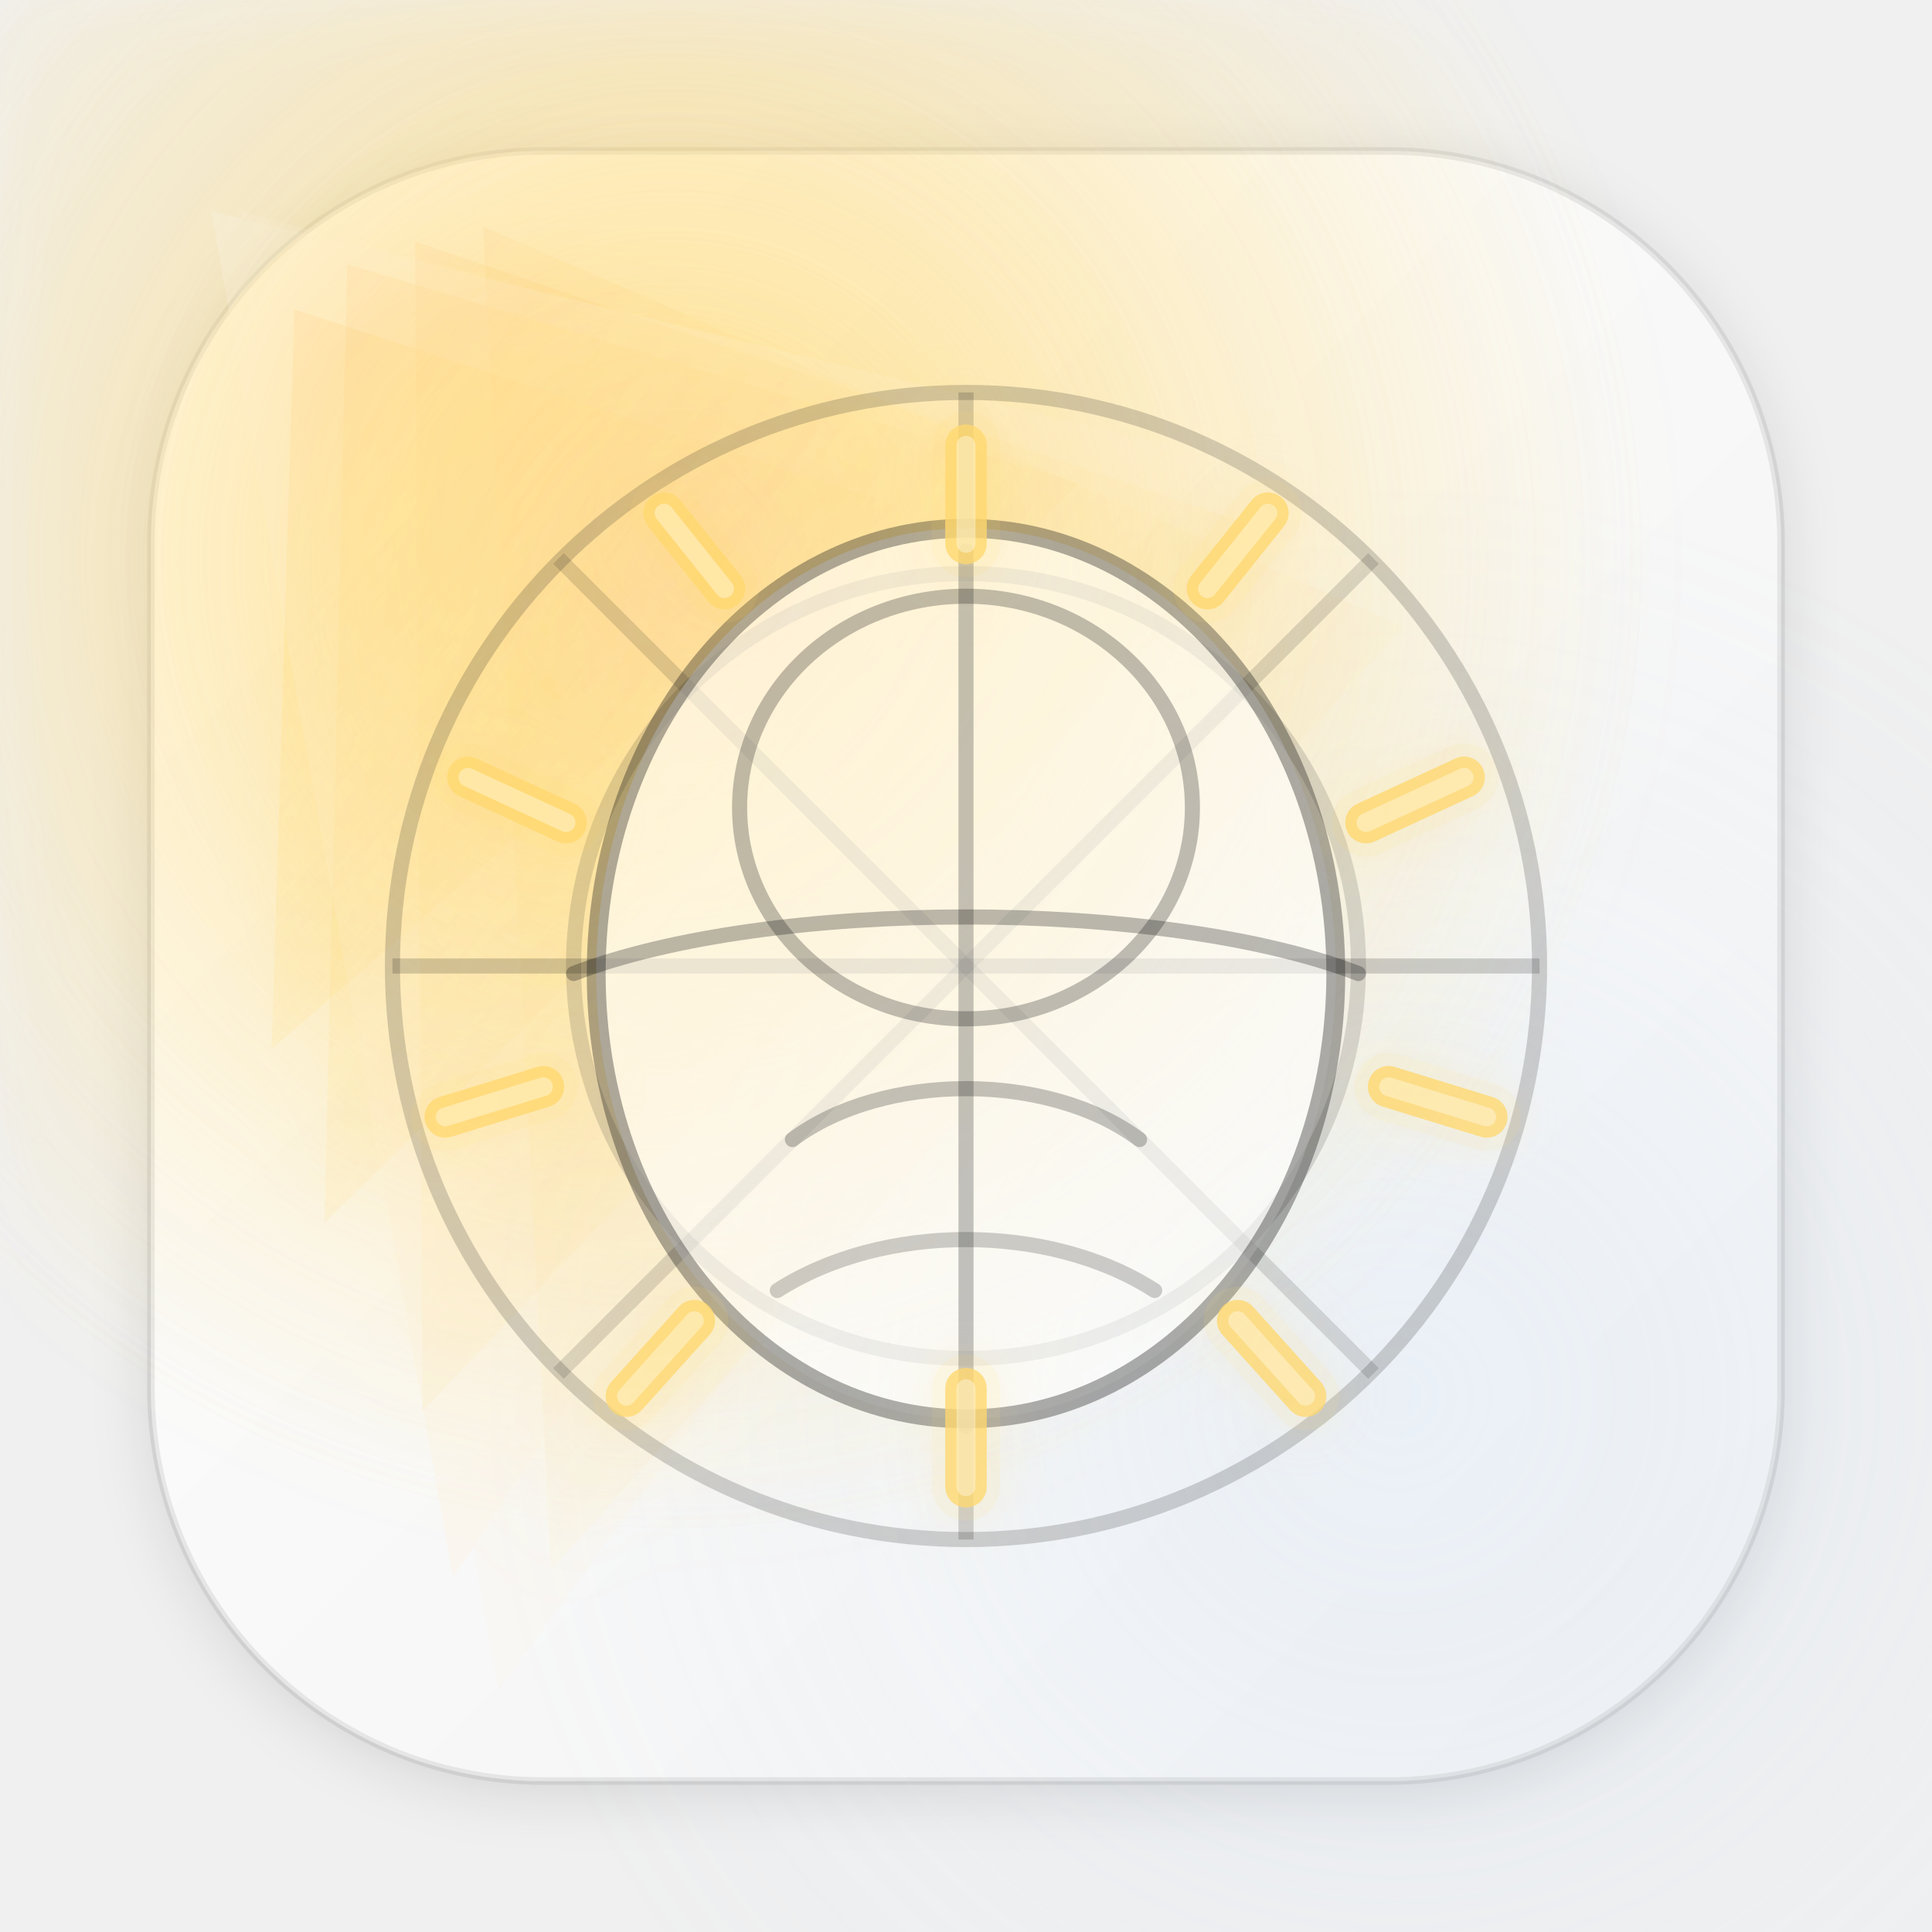
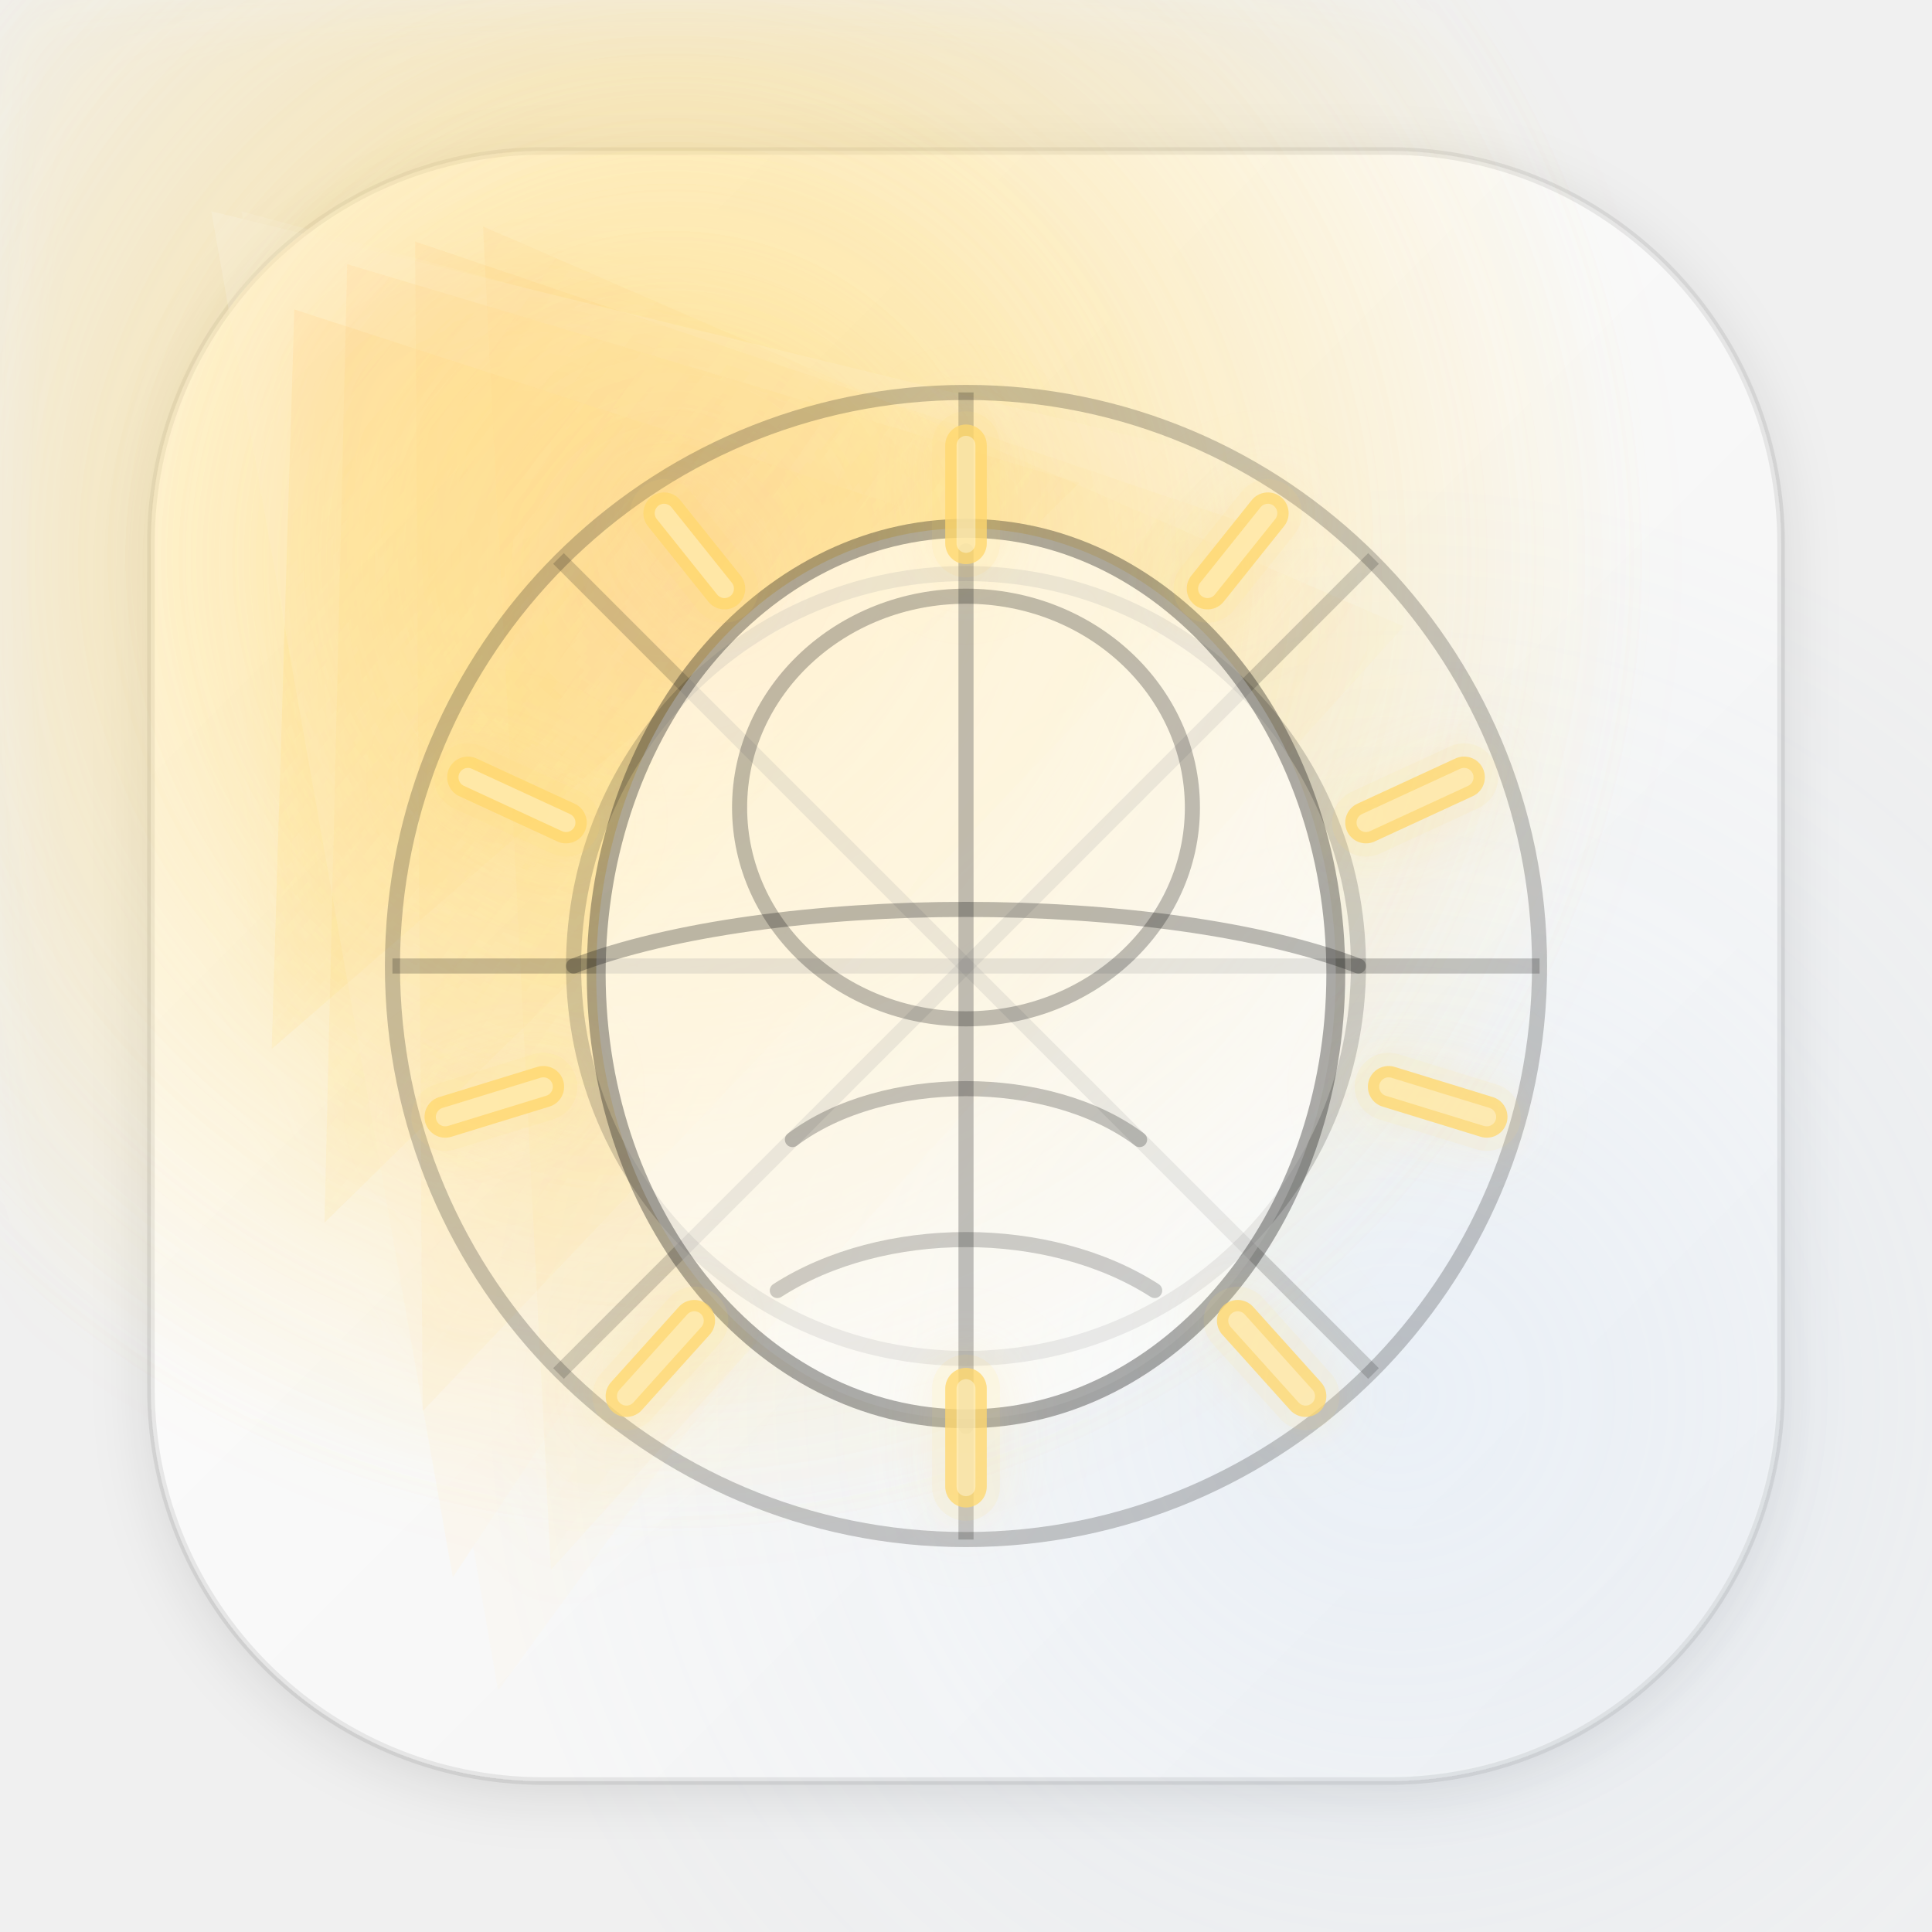
<svg xmlns="http://www.w3.org/2000/svg" width="512" height="512" viewBox="0 0 512 512">
  <defs>
    <linearGradient id="bg" x1="0" y1="0" x2="1" y2="1">
      <stop offset="0" stop-color="#ffffff" />
      <stop offset="1" stop-color="#f2f2f2" />
    </linearGradient>
    <radialGradient id="lightSpot" cx="0" cy="0" r="1" gradientUnits="userSpaceOnUse" gradientTransform="translate(178 148) rotate(18) scale(260 260)">
      <stop offset="0" stop-color="#FFB36A" stop-opacity="0.34" />
      <stop offset="0.22" stop-color="#FFD86E" stop-opacity="0.44" />
      <stop offset="0.62" stop-color="#FFD86E" stop-opacity="0.18" />
      <stop offset="1" stop-color="#FFD86E" stop-opacity="0" />
    </radialGradient>
    <radialGradient id="coolFill" cx="0" cy="0" r="1" gradientUnits="userSpaceOnUse" gradientTransform="translate(370 370) rotate(-18) scale(260 260)">
      <stop offset="0" stop-color="#B7D8FF" stop-opacity="0.18" />
      <stop offset="0.55" stop-color="#B7D8FF" stop-opacity="0.06" />
      <stop offset="1" stop-color="#B7D8FF" stop-opacity="0" />
    </radialGradient>
    <linearGradient id="ray" x1="0" y1="0" x2="1" y2="1">
      <stop offset="0" stop-color="#FFBE6B" stop-opacity="0.22" />
      <stop offset="0.18" stop-color="#FFD86E" stop-opacity="0.24" />
      <stop offset="0.72" stop-color="#FFD86E" stop-opacity="0.08" />
      <stop offset="1" stop-color="#FFD35A" stop-opacity="0" />
    </linearGradient>
    <filter id="soft" x="-20%" y="-20%" width="140%" height="140%">
      <feDropShadow dx="0" dy="3" stdDeviation="8" flood-color="#000000" flood-opacity="0.12" />
    </filter>
    <filter id="glow" x="-40%" y="-40%" width="180%" height="180%">
      <feGaussianBlur stdDeviation="10" result="b" />
      <feColorMatrix in="b" type="matrix" values="1 0 0 0 0                 0 1 0 0 0                 0 0 1 0 0                 0 0 0 0.65 0" result="g" />
      <feMerge>
        <feMergeNode in="g" />
        <feMergeNode in="SourceGraphic" />
      </feMerge>
    </filter>
    <filter id="haze" x="-60%" y="-60%" width="220%" height="220%">
      <feTurbulence type="fractalNoise" baseFrequency="0.9" numOctaves="2" seed="3" result="n" />
      <feColorMatrix in="n" type="matrix" values="0 0 0 0 1                 0 0 0 0 1                 0 0 0 0 1                 0 0 0 0.55 0" result="a" />
      <feGaussianBlur in="a" stdDeviation="6" result="s" />
      <feMerge>
        <feMergeNode in="s" />
        <feMergeNode in="SourceGraphic" />
      </feMerge>
    </filter>
    <filter id="burstGlow" x="-80%" y="-80%" width="260%" height="260%">
      <feGaussianBlur stdDeviation="6" result="b1" />
      <feGaussianBlur stdDeviation="14" result="b2" />
      <feColorMatrix in="b2" type="matrix" values="1 0 0 0 0                 0 1 0 0 0                 0 0 1 0 0                 0 0 0 0.35 0" result="g2" />
      <feMerge>
        <feMergeNode in="g2" />
        <feMergeNode in="b1" />
        <feMergeNode in="SourceGraphic" />
      </feMerge>
    </filter>
    <mask id="coneMask">
      <rect width="512" height="512" fill="#000" />
      <path d="M56 56 L318 120 L120 418 Z" fill="#fff" />
      <path d="M64 56 L360 136 L132 448 Z" fill="#fff" opacity="0.55" />
    </mask>
    <radialGradient id="burstAlpha" cx="256" cy="256" r="260" gradientUnits="userSpaceOnUse">
      <stop offset="0" stop-color="#ffffff" stop-opacity="1" />
      <stop offset="0.55" stop-color="#ffffff" stop-opacity="0.95" />
      <stop offset="0.80" stop-color="#ffffff" stop-opacity="0.70" />
      <stop offset="1" stop-color="#ffffff" stop-opacity="0.30" />
    </radialGradient>
    <mask id="burstMask">
      <rect width="512" height="512" fill="url(#burstAlpha)" />
    </mask>
  </defs>
  <rect x="40" y="40" width="432" height="432" rx="104" fill="url(#bg)" filter="url(#soft)" />
  <rect x="40" y="40" width="432" height="432" rx="104" fill="none" stroke="#111111" stroke-opacity="0.08" stroke-width="2" />
  <circle cx="370" cy="370" r="240" fill="url(#coolFill)" />
  <g filter="url(#glow)">
    <circle cx="178" cy="148" r="260" fill="url(#lightSpot)" />
    <g fill="url(#ray)">
      <path d="M78 82 L238 134 L72 278 Z" />
      <path d="M92 70 L286 128 L86 324 Z" opacity="0.82" />
      <path d="M110 64 L334 140 L112 374 Z" opacity="0.64" />
      <path d="M128 60 L372 166 L146 416 Z" opacity="0.48" />
    </g>
  </g>
  <g mask="url(#coneMask)" filter="url(#haze)" opacity="0.55">
    <rect x="40" y="40" width="432" height="432" rx="104" fill="#FFD86E" opacity="0.18" />
  </g>
-   <g fill="none" stroke="#111111" stroke-opacity="0.18" stroke-width="4">
+   <g fill="none" stroke="#111111" stroke-opacity="0.22" stroke-width="4">
    <circle cx="256" cy="256" r="152" />
-     <circle cx="256" cy="256" r="104" stroke-opacity="0.14" />
+     <circle cx="256" cy="256" r="104" stroke-opacity="0.18" />
    <path d="M256 104 L256 408" />
    <path d="M104 256 L408 256" />
-     <path d="M148 148 L364 364" stroke-opacity="0.14" />
-     <path d="M364 148 L148 364" stroke-opacity="0.14" />
+     <path d="M148 148 L364 364" stroke-opacity="0.18" />
+     <path d="M364 148 L148 364" stroke-opacity="0.18" />
  </g>
  <g>
    <ellipse cx="256" cy="258" rx="98" ry="118" fill="#ffffff" fill-opacity="0.58" stroke="#0f0f0f" stroke-opacity="0.34" stroke-width="5" />
    <ellipse cx="256" cy="214" rx="60" ry="56" fill="none" stroke="#0f0f0f" stroke-opacity="0.26" stroke-width="4" />
-     <path d="M152 258 C 204 238, 308 238, 360 258" fill="none" stroke="#0f0f0f" stroke-opacity="0.28" stroke-width="4" stroke-linecap="round" />
+     <path d="M152 256 C 204 236, 308 236, 360 256" fill="none" stroke="#0f0f0f" stroke-opacity="0.28" stroke-width="4" stroke-linecap="round" />
    <path d="M210 302 C 234 284, 278 284, 302 302" fill="none" stroke="#0f0f0f" stroke-opacity="0.24" stroke-width="4" stroke-linecap="round" />
    <path d="M206 342 C 234 324, 278 324, 306 342" fill="none" stroke="#0f0f0f" stroke-opacity="0.20" stroke-width="4" stroke-linecap="round" />
    <path d="M256 146 L256 378" fill="none" stroke="#0f0f0f" stroke-opacity="0.18" stroke-width="4" stroke-linecap="round" />
  </g>
  <g mask="url(#burstMask)">
    <g fill="none" stroke="#FFD86E" stroke-width="18" stroke-linecap="round" opacity="0.16" filter="url(#burstGlow)">
      <path d="M256 118 L256 144" />
      <path d="M336 136 L320 156" />
      <path d="M388 206 L362 218" />
      <path d="M394 296 L368 288" />
      <path d="M346 370 L328 350" />
      <path d="M256 394 L256 368" />
      <path d="M166 370 L184 350" />
      <path d="M118 296 L144 288" />
      <path d="M124 206 L150 218" />
      <path d="M176 136 L192 156" />
    </g>
    <g fill="none" stroke="#FFD86E" stroke-width="11" stroke-linecap="round" opacity="0.82">
      <path d="M256 118 L256 144" />
      <path d="M336 136 L320 156" />
      <path d="M388 206 L362 218" />
      <path d="M394 296 L368 288" />
      <path d="M346 370 L328 350" />
      <path d="M256 394 L256 368" />
      <path d="M166 370 L184 350" />
      <path d="M118 296 L144 288" />
      <path d="M124 206 L150 218" />
      <path d="M176 136 L192 156" />
    </g>
    <g fill="none" stroke="#FFF3CF" stroke-width="5" stroke-linecap="round" opacity="0.55">
      <path d="M256 118 L256 144" />
      <path d="M336 136 L320 156" />
      <path d="M388 206 L362 218" />
      <path d="M394 296 L368 288" />
      <path d="M346 370 L328 350" />
      <path d="M256 394 L256 368" />
      <path d="M166 370 L184 350" />
      <path d="M118 296 L144 288" />
      <path d="M124 206 L150 218" />
      <path d="M176 136 L192 156" />
    </g>
  </g>
</svg>
